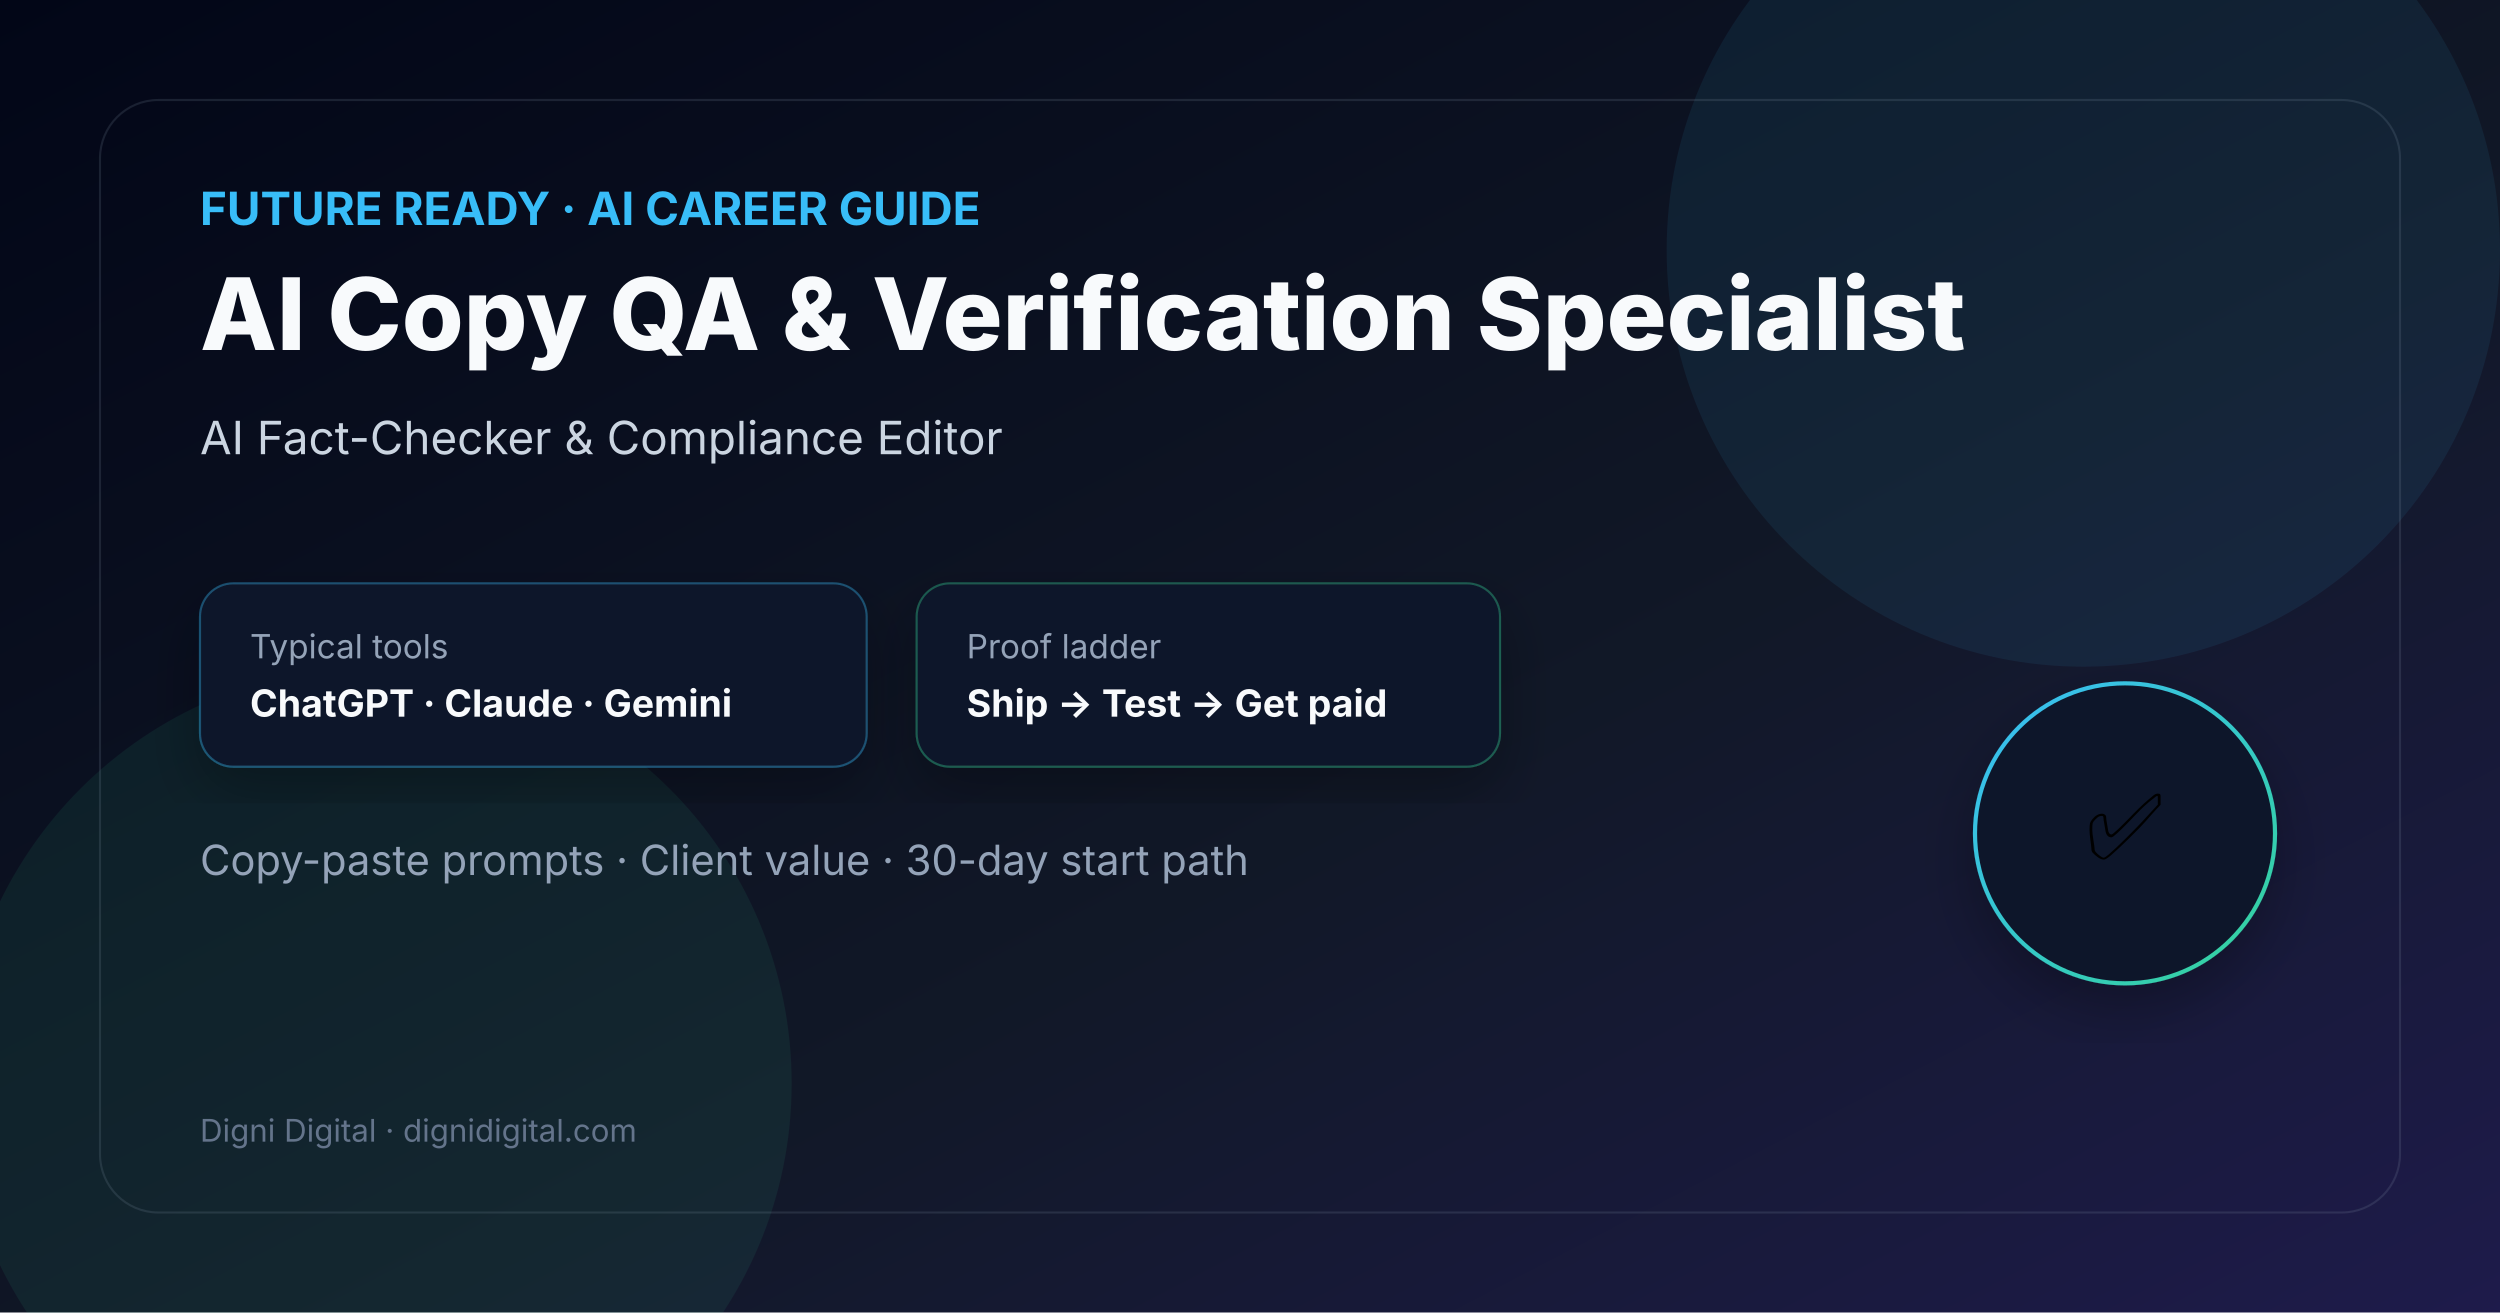
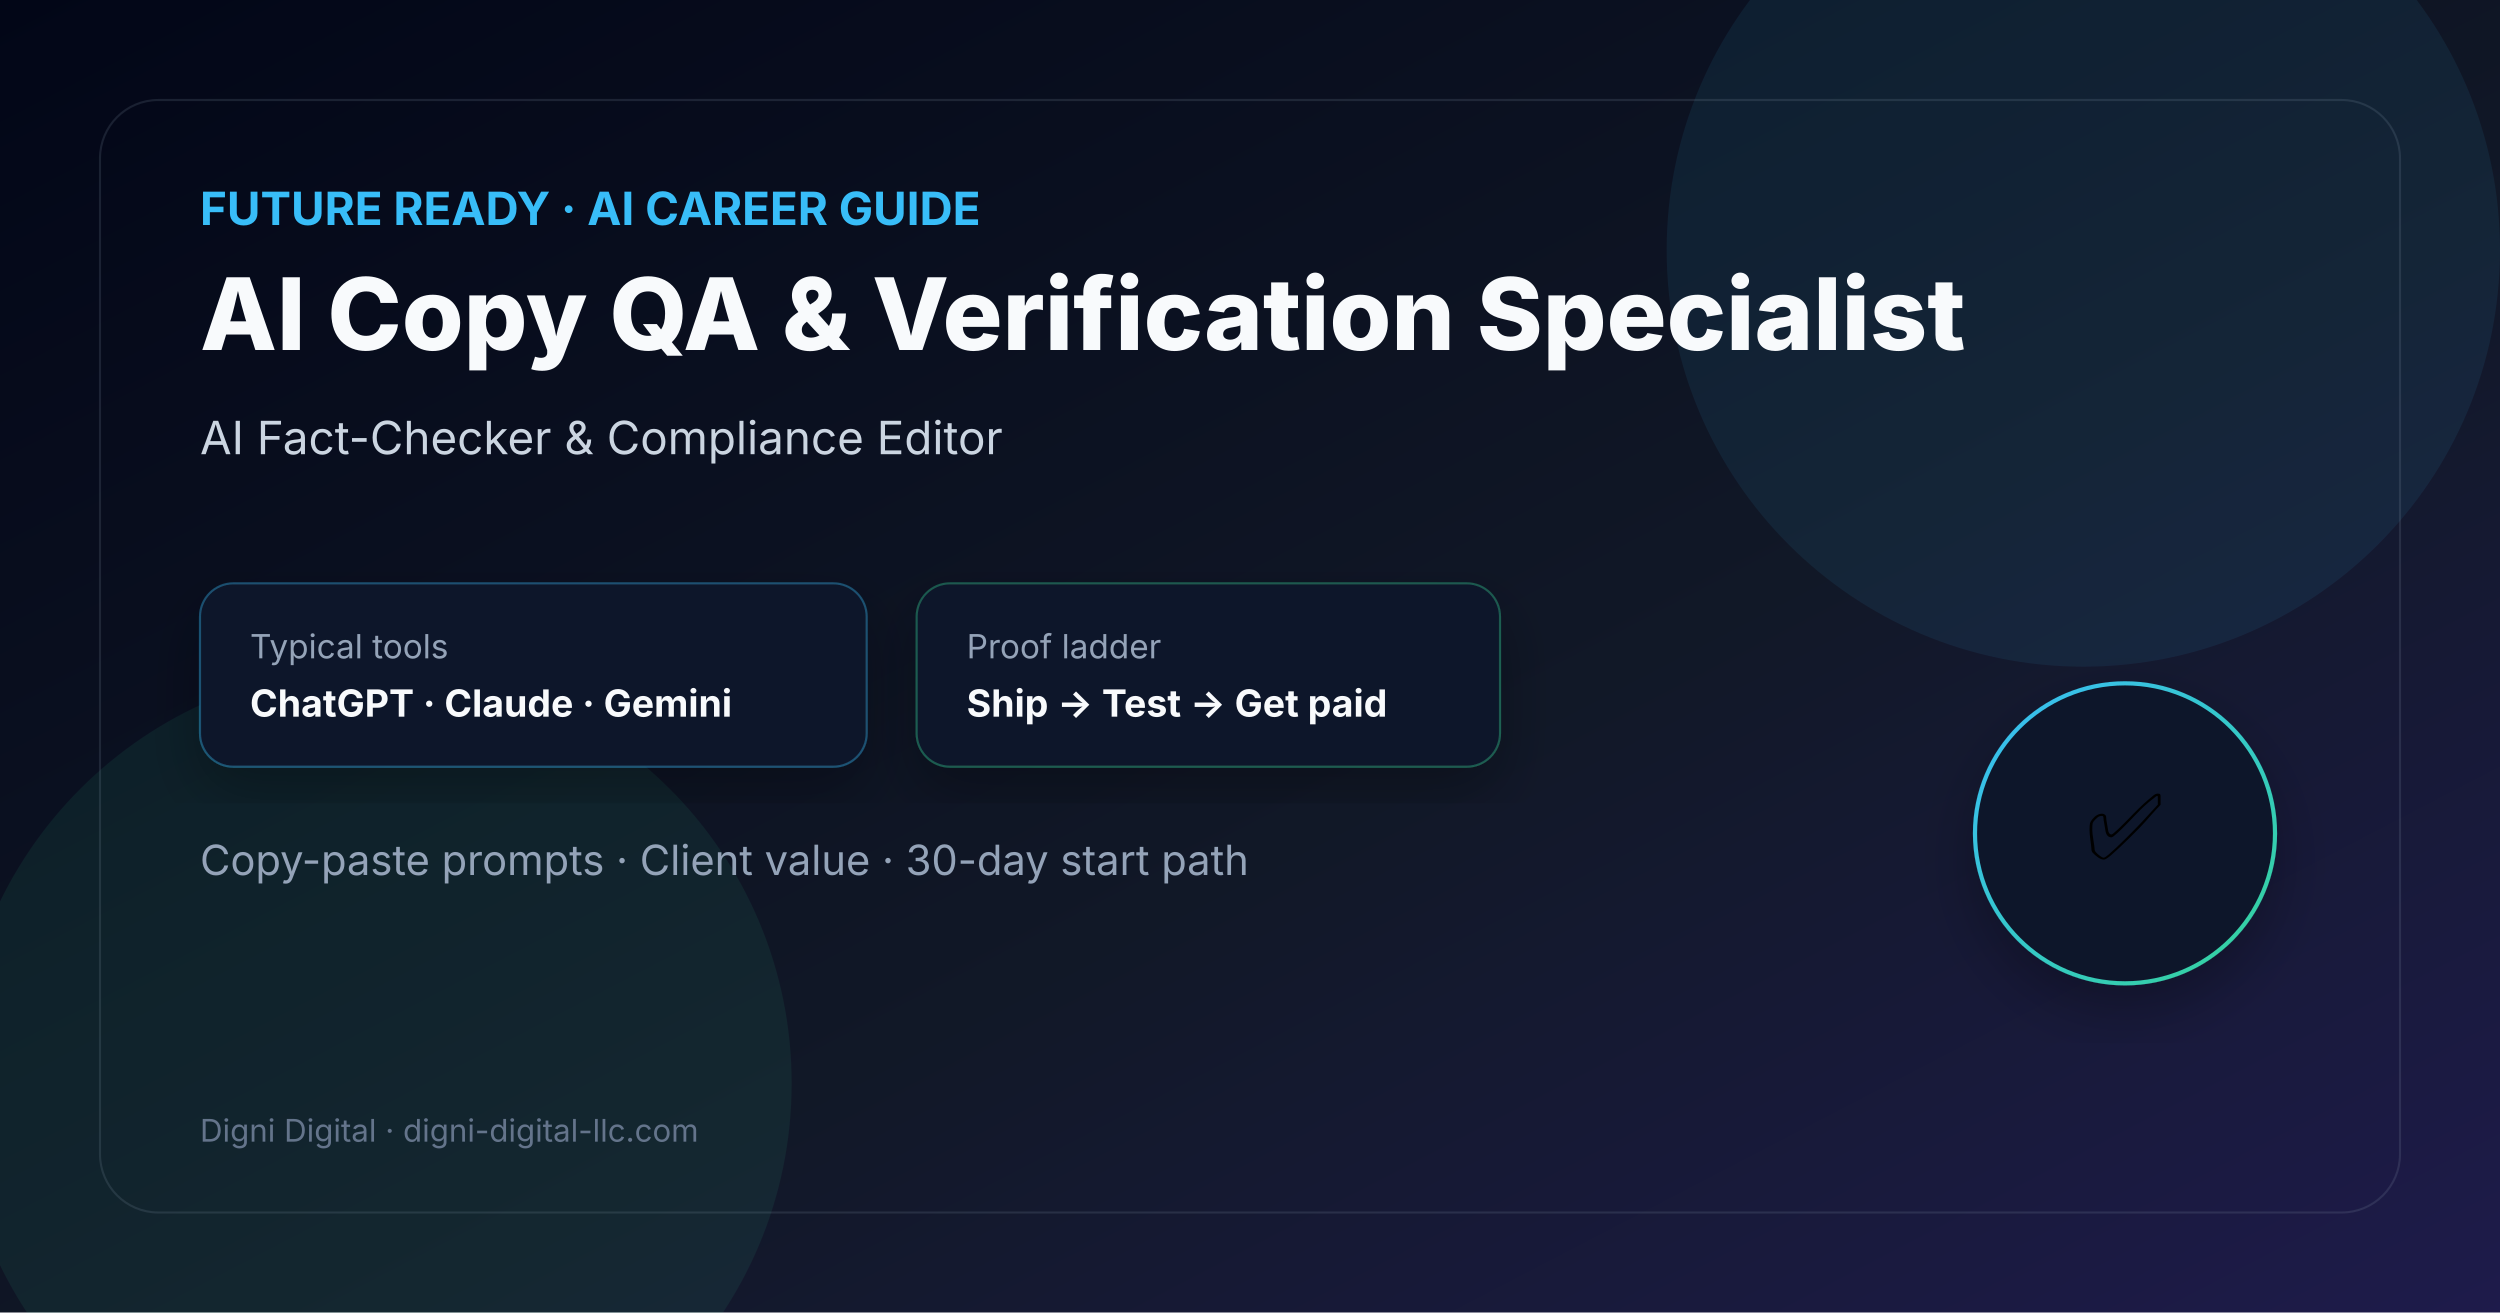
<svg xmlns="http://www.w3.org/2000/svg" width="1200" height="630" viewBox="0 0 1200 630" role="img" aria-labelledby="title desc">
  <defs>
    <linearGradient id="bg" x1="0" y1="0" x2="1" y2="1">
      <stop offset="0%" stop-color="#020617" />
      <stop offset="58%" stop-color="#111827" />
      <stop offset="100%" stop-color="#1e1b4b" />
    </linearGradient>
    <linearGradient id="accent" x1="0" y1="0" x2="1" y2="1">
      <stop offset="0%" stop-color="#38bdf8" />
      <stop offset="100%" stop-color="#34d399" />
    </linearGradient>
    <filter id="shadow" x="-20%" y="-20%" width="140%" height="140%">
      <feDropShadow dx="0" dy="12" stdDeviation="14" flood-color="#000000" flood-opacity="0.28" />
    </filter>
  </defs>
  <rect width="1200" height="630" fill="url(#bg)" />
  <circle cx="1000" cy="120" r="200" fill="#38bdf8" opacity="0.08" />
  <circle cx="180" cy="520" r="200" fill="#34d399" opacity="0.08" />
  <rect x="48" y="48" width="1104" height="534" rx="28" fill="none" stroke="#94a3b8" stroke-opacity="0.16" />
  <text x="96" y="108" font-family="Inter, system-ui, sans-serif" font-size="22" font-weight="700" fill="#38bdf8">FUTURE READY · AI CAREER GUIDE</text>
  <text x="96" y="168" font-family="Inter, system-ui, sans-serif" font-size="48" font-weight="800" fill="#f8fafc">AI Copy QA &amp; Verification Specialist</text>
  <text x="96" y="218" font-family="Inter, system-ui, sans-serif" font-size="22" fill="#cbd5e1">AI Fact-Checker &amp; Compliance Editor</text>
  <g transform="translate(96 280)" filter="url(#shadow)">
    <rect width="320" height="88" rx="16" fill="#0f172a" stroke="#38bdf8" stroke-opacity="0.35" />
    <text x="24" y="36" font-family="Inter, system-ui, sans-serif" font-size="16" fill="#94a3b8">Typical tools</text>
    <text x="24" y="64" font-family="Inter, system-ui, sans-serif" font-size="18" font-weight="700" fill="#f8fafc">ChatGPT · Claude · Gemini</text>
  </g>
  <g transform="translate(440 280)" filter="url(#shadow)">
    <rect width="280" height="88" rx="16" fill="#0f172a" stroke="#34d399" stroke-opacity="0.35" />
    <text x="24" y="36" font-family="Inter, system-ui, sans-serif" font-size="16" fill="#94a3b8">Proof ladder</text>
    <text x="24" y="64" font-family="Inter, system-ui, sans-serif" font-size="18" font-weight="700" fill="#f8fafc">Ship → Test → Get paid</text>
  </g>
  <text x="96" y="420" font-family="Inter, system-ui, sans-serif" font-size="20" fill="#94a3b8">Copy-paste prompts · Client value · 30-day start path</text>
  <circle cx="1020" cy="400" r="72" fill="#0f172a" stroke="url(#accent)" stroke-width="2" filter="url(#shadow)" />
  <text x="1020" y="412" font-family="Inter, system-ui, sans-serif" font-size="44" text-anchor="middle">✅</text>
-   <text x="96" y="548" font-family="Inter, system-ui, sans-serif" font-size="15" fill="#64748b">Digni Digital · dignidigital.com</text>
+   <text x="96" y="548" font-family="Inter, system-ui, sans-serif" font-size="15" fill="#64748b">Digni Digital · digni-digital-llc.com</text>
</svg>
